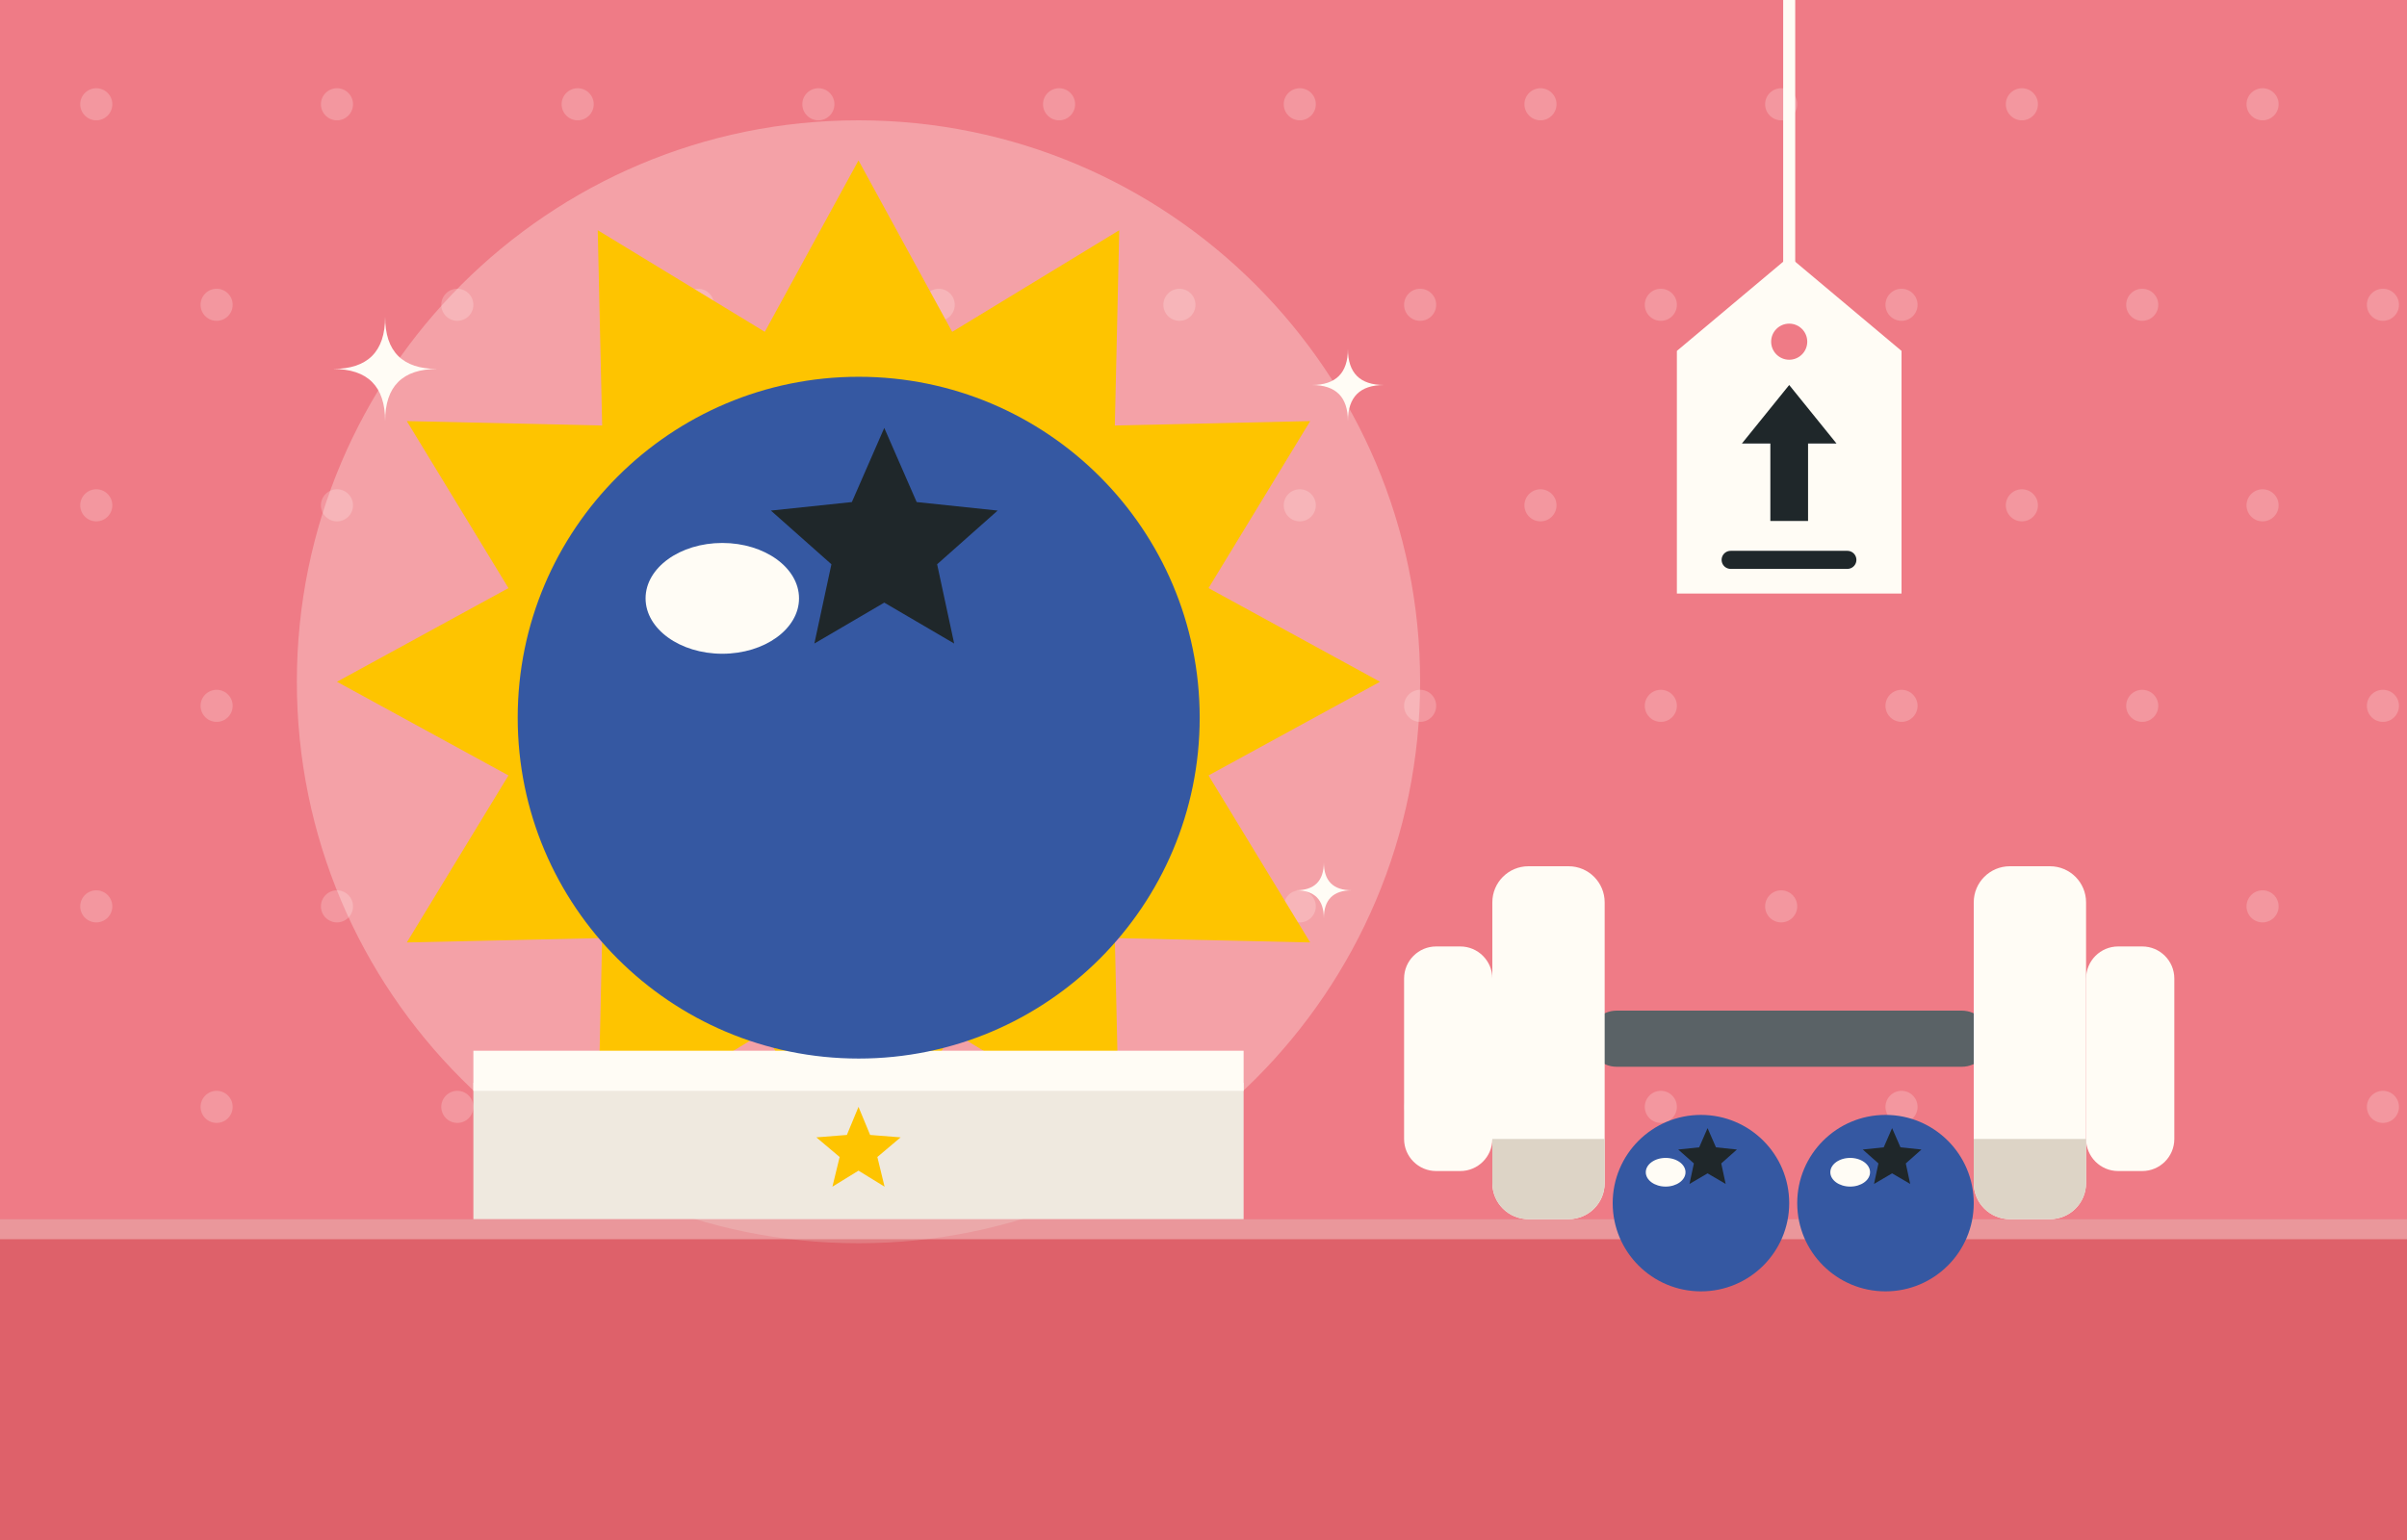
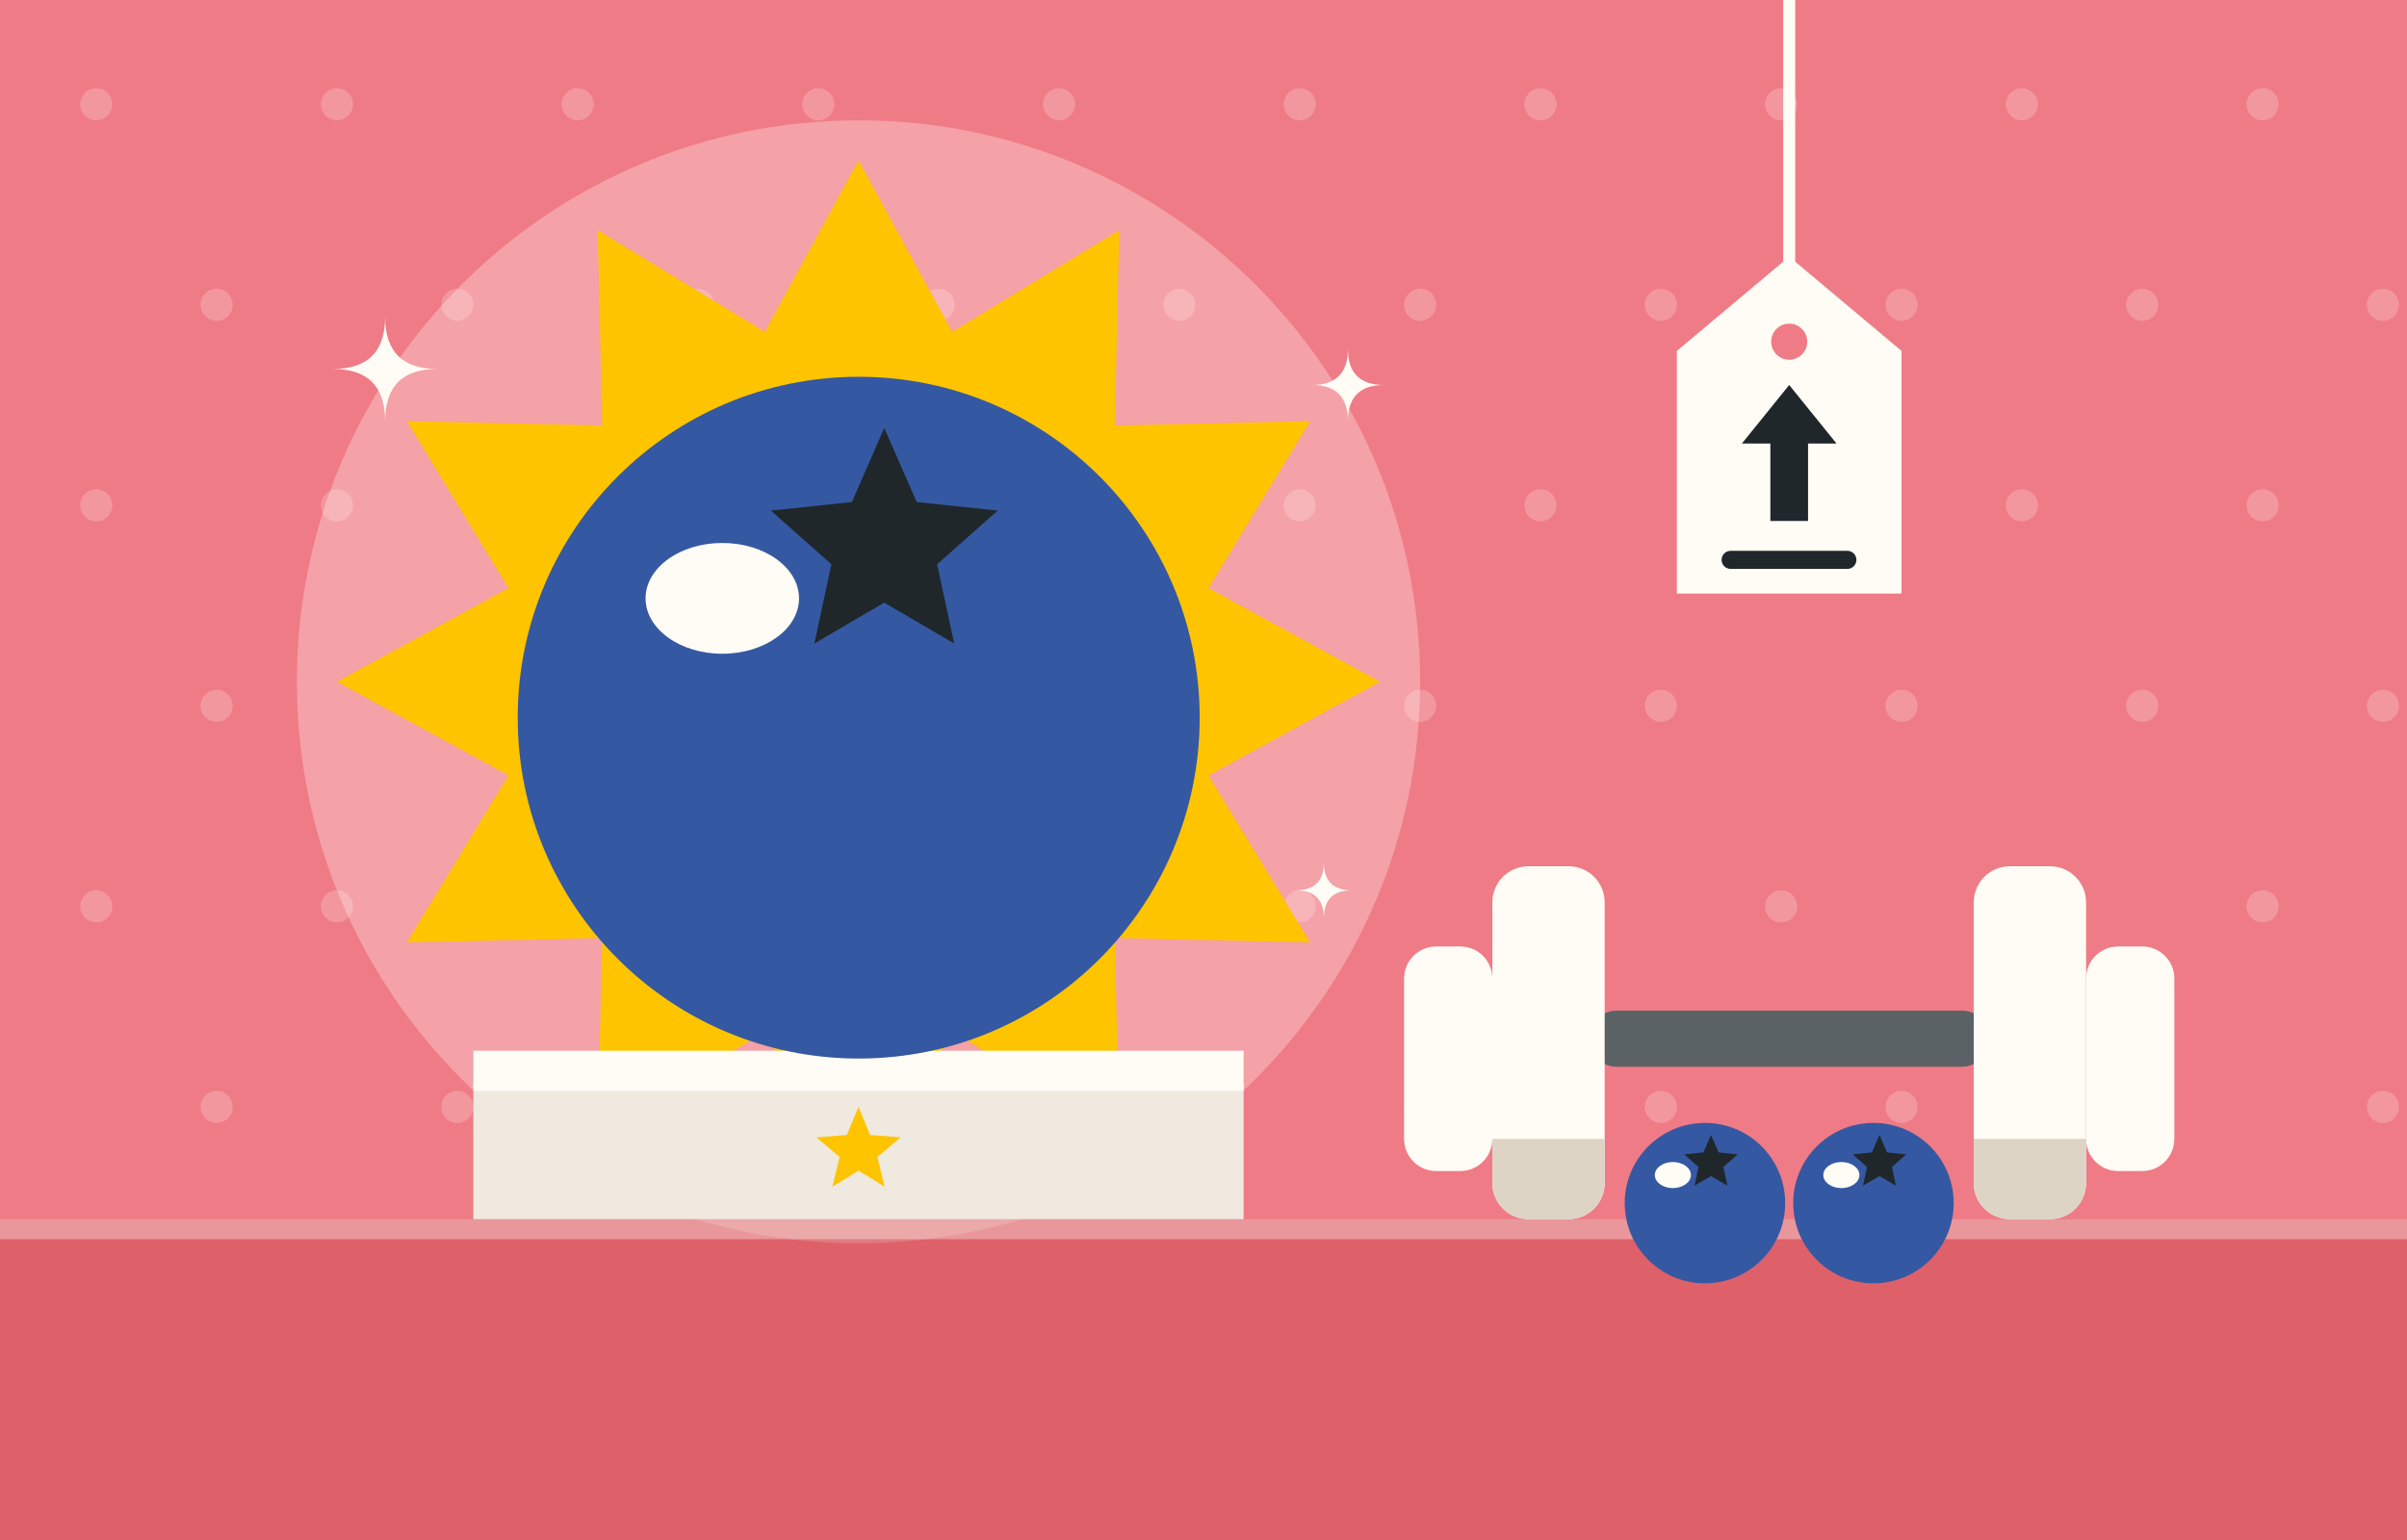
<svg xmlns="http://www.w3.org/2000/svg" viewBox="0 0 600 384">
  <rect x="0" y="0" width="600" height="384" fill="#ef7b86" />
  <path d="M20 26a4 4 0 1 0 8 0a4 4 0 1 0 -8 0ZM80 26a4 4 0 1 0 8 0a4 4 0 1 0 -8 0ZM140 26a4 4 0 1 0 8 0a4 4 0 1 0 -8 0ZM200 26a4 4 0 1 0 8 0a4 4 0 1 0 -8 0ZM260 26a4 4 0 1 0 8 0a4 4 0 1 0 -8 0ZM320 26a4 4 0 1 0 8 0a4 4 0 1 0 -8 0ZM380 26a4 4 0 1 0 8 0a4 4 0 1 0 -8 0ZM440 26a4 4 0 1 0 8 0a4 4 0 1 0 -8 0ZM500 26a4 4 0 1 0 8 0a4 4 0 1 0 -8 0ZM560 26a4 4 0 1 0 8 0a4 4 0 1 0 -8 0ZM50 76a4 4 0 1 0 8 0a4 4 0 1 0 -8 0ZM110 76a4 4 0 1 0 8 0a4 4 0 1 0 -8 0ZM170 76a4 4 0 1 0 8 0a4 4 0 1 0 -8 0ZM230 76a4 4 0 1 0 8 0a4 4 0 1 0 -8 0ZM290 76a4 4 0 1 0 8 0a4 4 0 1 0 -8 0ZM350 76a4 4 0 1 0 8 0a4 4 0 1 0 -8 0ZM410 76a4 4 0 1 0 8 0a4 4 0 1 0 -8 0ZM470 76a4 4 0 1 0 8 0a4 4 0 1 0 -8 0ZM530 76a4 4 0 1 0 8 0a4 4 0 1 0 -8 0ZM590 76a4 4 0 1 0 8 0a4 4 0 1 0 -8 0ZM20 126a4 4 0 1 0 8 0a4 4 0 1 0 -8 0ZM80 126a4 4 0 1 0 8 0a4 4 0 1 0 -8 0ZM140 126a4 4 0 1 0 8 0a4 4 0 1 0 -8 0ZM200 126a4 4 0 1 0 8 0a4 4 0 1 0 -8 0ZM260 126a4 4 0 1 0 8 0a4 4 0 1 0 -8 0ZM320 126a4 4 0 1 0 8 0a4 4 0 1 0 -8 0ZM380 126a4 4 0 1 0 8 0a4 4 0 1 0 -8 0ZM440 126a4 4 0 1 0 8 0a4 4 0 1 0 -8 0ZM500 126a4 4 0 1 0 8 0a4 4 0 1 0 -8 0ZM560 126a4 4 0 1 0 8 0a4 4 0 1 0 -8 0ZM50 176a4 4 0 1 0 8 0a4 4 0 1 0 -8 0ZM110 176a4 4 0 1 0 8 0a4 4 0 1 0 -8 0ZM170 176a4 4 0 1 0 8 0a4 4 0 1 0 -8 0ZM230 176a4 4 0 1 0 8 0a4 4 0 1 0 -8 0ZM290 176a4 4 0 1 0 8 0a4 4 0 1 0 -8 0ZM350 176a4 4 0 1 0 8 0a4 4 0 1 0 -8 0ZM410 176a4 4 0 1 0 8 0a4 4 0 1 0 -8 0ZM470 176a4 4 0 1 0 8 0a4 4 0 1 0 -8 0ZM530 176a4 4 0 1 0 8 0a4 4 0 1 0 -8 0ZM590 176a4 4 0 1 0 8 0a4 4 0 1 0 -8 0ZM20 226a4 4 0 1 0 8 0a4 4 0 1 0 -8 0ZM80 226a4 4 0 1 0 8 0a4 4 0 1 0 -8 0ZM140 226a4 4 0 1 0 8 0a4 4 0 1 0 -8 0ZM200 226a4 4 0 1 0 8 0a4 4 0 1 0 -8 0ZM260 226a4 4 0 1 0 8 0a4 4 0 1 0 -8 0ZM320 226a4 4 0 1 0 8 0a4 4 0 1 0 -8 0ZM380 226a4 4 0 1 0 8 0a4 4 0 1 0 -8 0ZM440 226a4 4 0 1 0 8 0a4 4 0 1 0 -8 0ZM500 226a4 4 0 1 0 8 0a4 4 0 1 0 -8 0ZM560 226a4 4 0 1 0 8 0a4 4 0 1 0 -8 0ZM50 276a4 4 0 1 0 8 0a4 4 0 1 0 -8 0ZM110 276a4 4 0 1 0 8 0a4 4 0 1 0 -8 0ZM170 276a4 4 0 1 0 8 0a4 4 0 1 0 -8 0ZM230 276a4 4 0 1 0 8 0a4 4 0 1 0 -8 0ZM290 276a4 4 0 1 0 8 0a4 4 0 1 0 -8 0ZM350 276a4 4 0 1 0 8 0a4 4 0 1 0 -8 0ZM410 276a4 4 0 1 0 8 0a4 4 0 1 0 -8 0ZM470 276a4 4 0 1 0 8 0a4 4 0 1 0 -8 0ZM530 276a4 4 0 1 0 8 0a4 4 0 1 0 -8 0ZM590 276a4 4 0 1 0 8 0a4 4 0 1 0 -8 0Z" fill="#fffcf5" opacity="0.22" />
  <circle cx="214" cy="170" r="140" fill="#fffcf5" opacity="0.3" />
  <g transform="translate(214 170) scale(1.1017) translate(-410 -100)">
    <path d="M410 -18L431.2 20.8L469 -2.2L468 42L512.2 41L489.2 78.8L528 100L489.2 121.2L512.2 159L468 158L469 202.2L431.2 179.2L410 218L388.8 179.2L351 202.2L352 158L307.8 159L330.8 121.2L292 100L330.8 78.8L307.8 41L352 42L351 -2.2L388.8 20.8Z" fill="#fec400" />
  </g>
  <rect x="0" y="304" width="600" height="80" fill="#b62528" opacity="0.3" />
  <rect x="0" y="304" width="600" height="5" fill="#fffcf5" opacity="0.35" />
  <rect x="118" y="270" width="192" height="34" fill="#efe9df" />
  <rect x="118" y="262" width="192" height="10" fill="#fffcf5" />
  <path d="M214 276L216.9 283L224.5 283.6L218.7 288.5L220.5 295.9L214 291.9L207.5 295.9L209.3 288.5L203.5 283.6L211.1 283Z" fill="#fec400" />
  <g transform="translate(107.8 64.2) scale(6.6406)">
    <circle cx="50" cy="54" r="40" fill="#3558a2" transform="scale(0.32)" />
    <ellipse cx="34" cy="40" rx="9" ry="6.5" fill="#fffcf5" transform="scale(0.32)" />
    <path d="M53.0 20.0L56.8 28.7L66.3 29.7L59.2 36.0L61.2 45.3L53.0 40.5L44.8 45.3L46.8 36.0L39.7 29.7L49.2 28.7Z" fill="#1f272a" transform="scale(0.32)" />
  </g>
  <path d="M96 79Q96 92 109 92Q96 92 96 105Q96 92 83 92Q96 92 96 79Z" fill="#fffcf5" />
  <path d="M336 87Q336 96 345 96Q336 96 336 105Q336 96 327 96Q336 96 336 87Z" fill="#fffcf5" />
  <path d="M330 215Q330 222 337 222Q330 222 330 229Q330 222 323 222Q330 222 330 215Z" fill="#fffcf5" />
  <rect x="396" y="252" width="100" height="14" rx="7" fill="#5a6266" />
  <rect x="350" y="236" width="22" height="56" rx="8" fill="#fffcf5" />
  <rect x="372" y="216" width="28" height="88" rx="9" fill="#fffcf5" />
  <rect x="492" y="216" width="28" height="88" rx="9" fill="#fffcf5" />
  <rect x="520" y="236" width="22" height="56" rx="8" fill="#fffcf5" />
  <path d="M372 284h28v11a9 9 0 0 1-9 9h-10a9 9 0 0 1-9-9ZM492 284h28v11a9 9 0 0 1-9 9h-10a9 9 0 0 1-9-9Z" fill="#ddd4c6" />
-   <g transform="translate(396.5 270.3) scale(1.7188)">
+   <g transform="translate(400 273) scale(1.5625)">
    <circle cx="50" cy="54" r="40" fill="#3558a2" transform="scale(0.32)" />
    <ellipse cx="34" cy="40" rx="9" ry="6.5" fill="#fffcf5" transform="scale(0.32)" />
    <path d="M53.0 20.0L56.8 28.7L66.3 29.7L59.2 36.0L61.2 45.3L53.0 40.5L44.8 45.3L46.8 36.0L39.7 29.7L49.2 28.7Z" fill="#1f272a" transform="scale(0.32)" />
  </g>
-   <g transform="translate(442.5 270.3) scale(1.7188)">
+   <g transform="translate(442 273) scale(1.5625)">
    <circle cx="50" cy="54" r="40" fill="#3558a2" transform="scale(0.32)" />
    <ellipse cx="34" cy="40" rx="9" ry="6.5" fill="#fffcf5" transform="scale(0.32)" />
    <path d="M53.0 20.0L56.8 28.7L66.3 29.7L59.2 36.0L61.2 45.3L53.0 40.5L44.8 45.3L46.8 36.0L39.7 29.7L49.2 28.7Z" fill="#1f272a" transform="scale(0.32)" />
  </g>
  <path d="M446 0V82.8" fill="none" stroke="#fffcf5" stroke-width="3" stroke-linecap="round" stroke-linejoin="round" />
  <path d="M446 64L474 87.5V148H418V87.5Z" fill="#fffcf5" />
  <circle cx="446" cy="85.2" r="4.5" fill="#ef7b86" />
  <path d="M446 96L457.8 110.6H450.7V129.9H441.3V110.6H434.2Z" fill="#1f272a" />
  <path d="M431.4 139.6h29.1" fill="none" stroke="#1f272a" stroke-width="4.5" stroke-linecap="round" stroke-linejoin="round" />
</svg>
